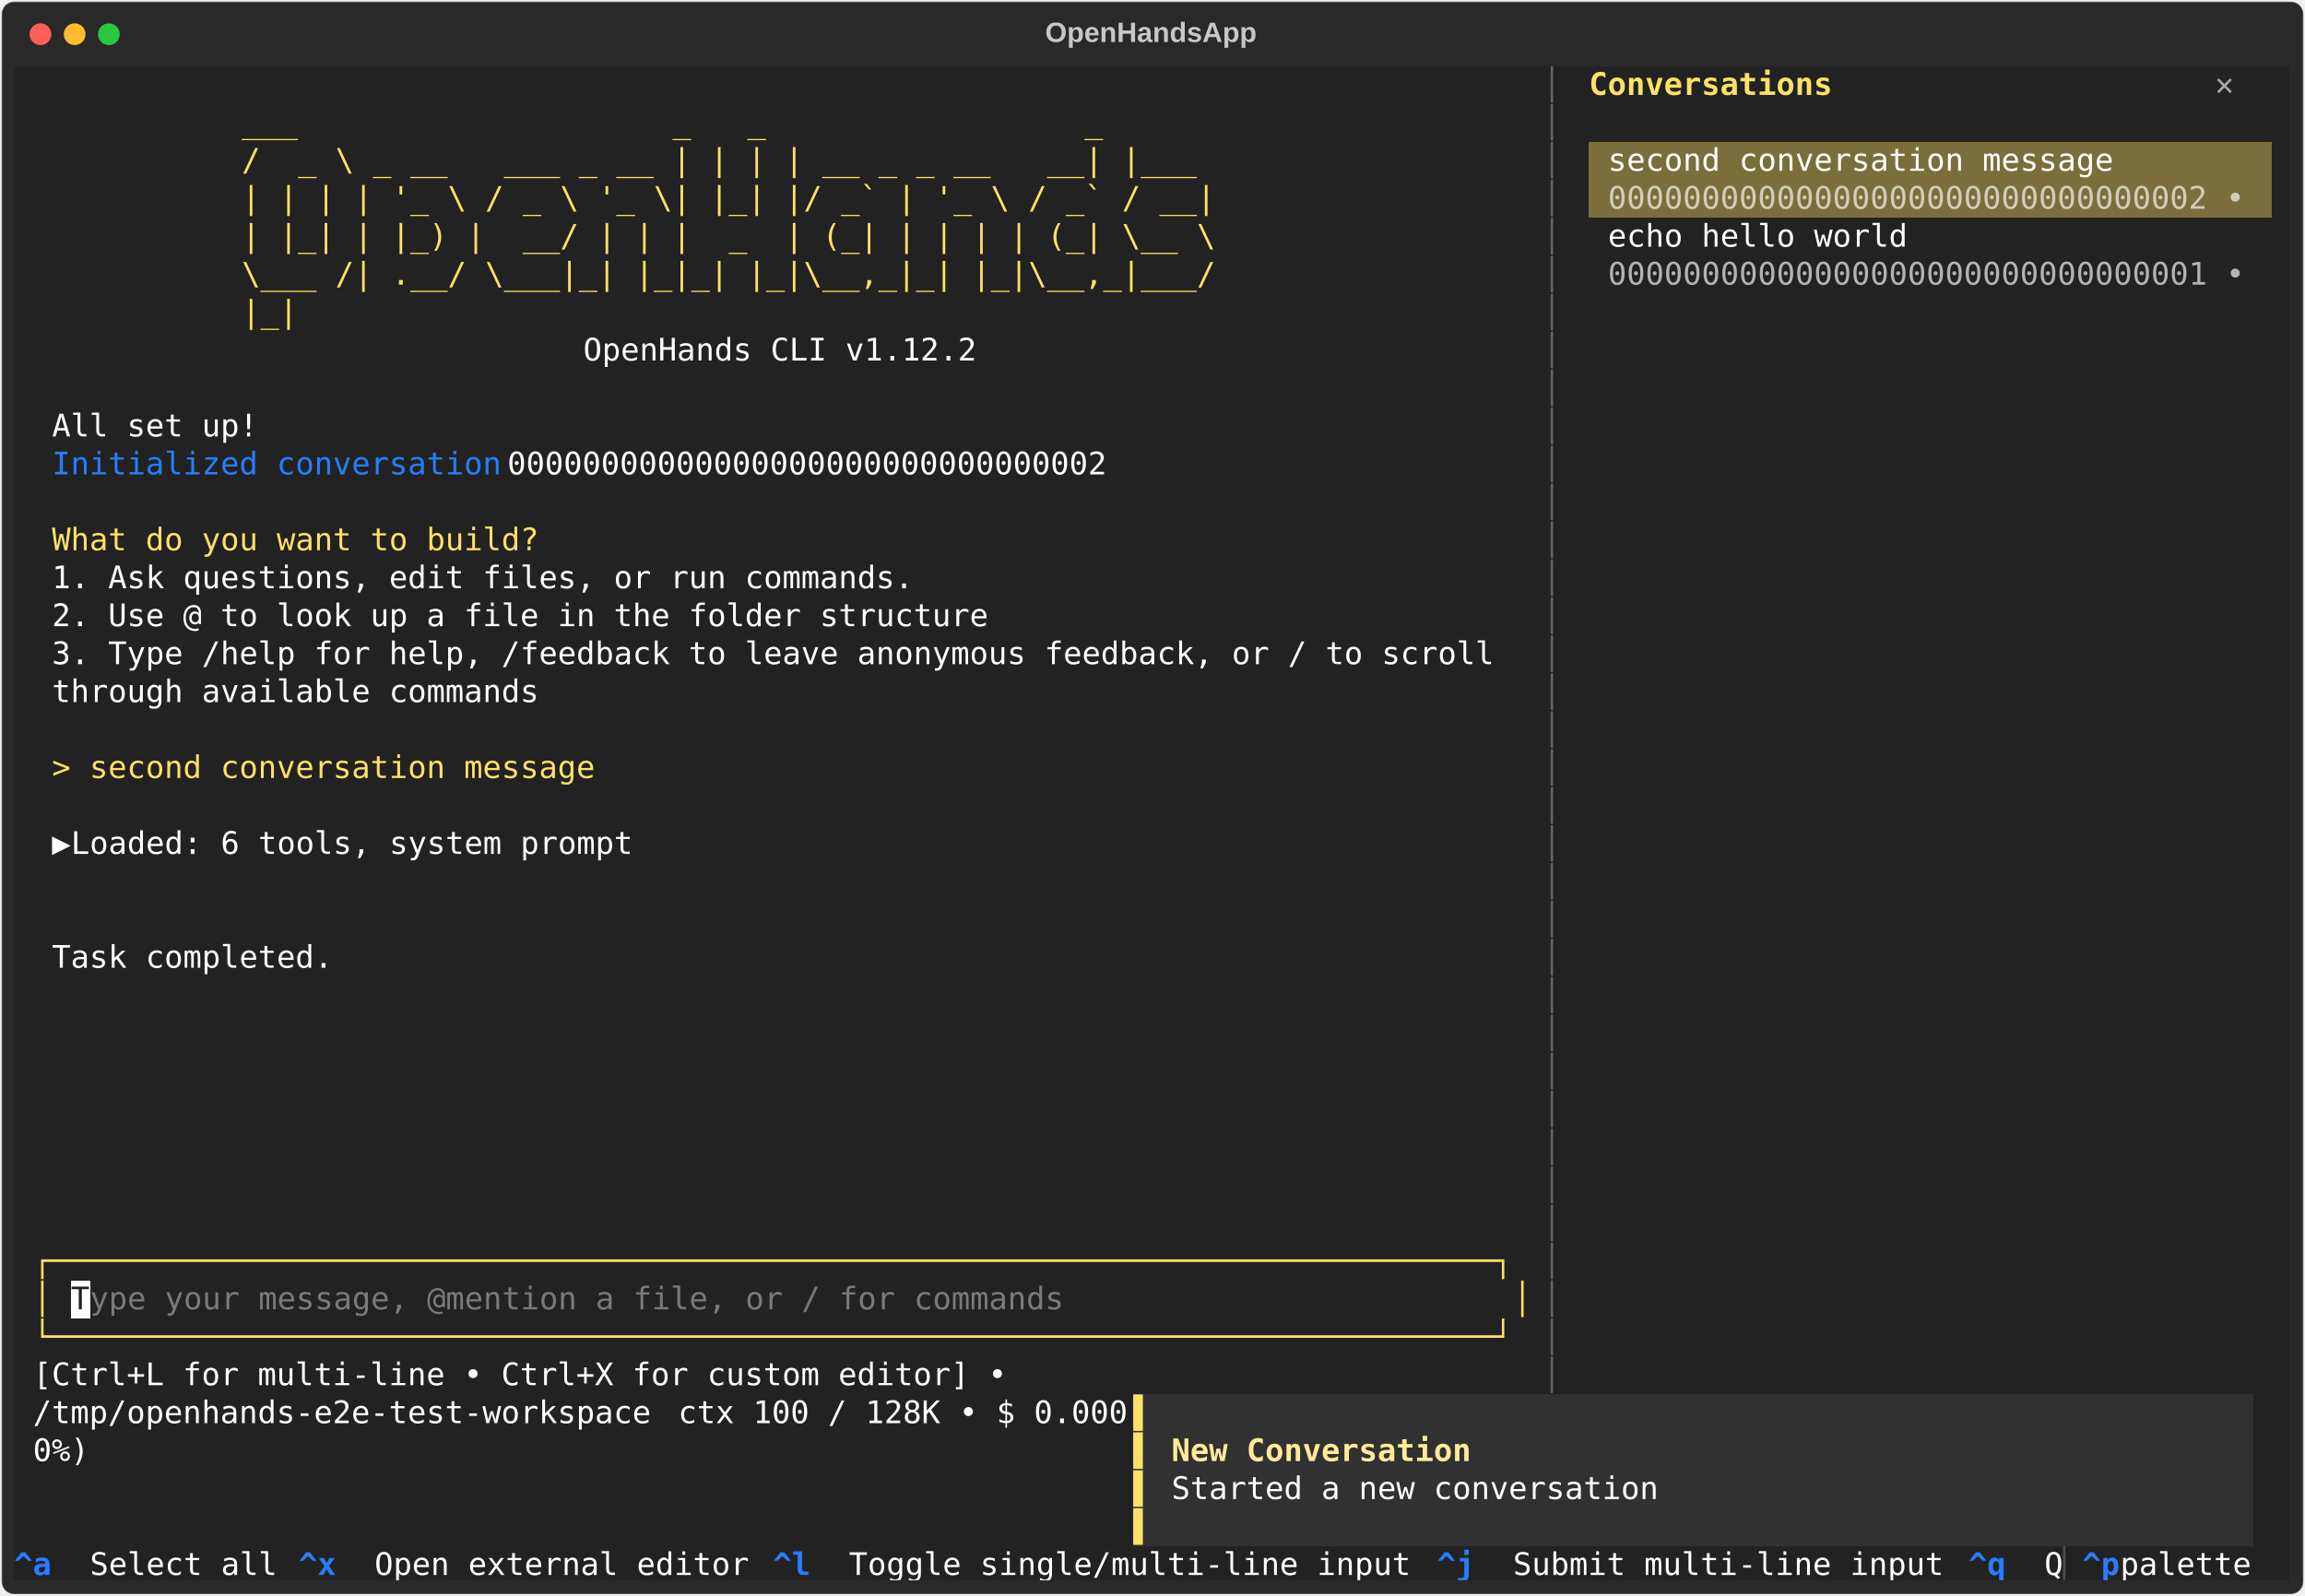
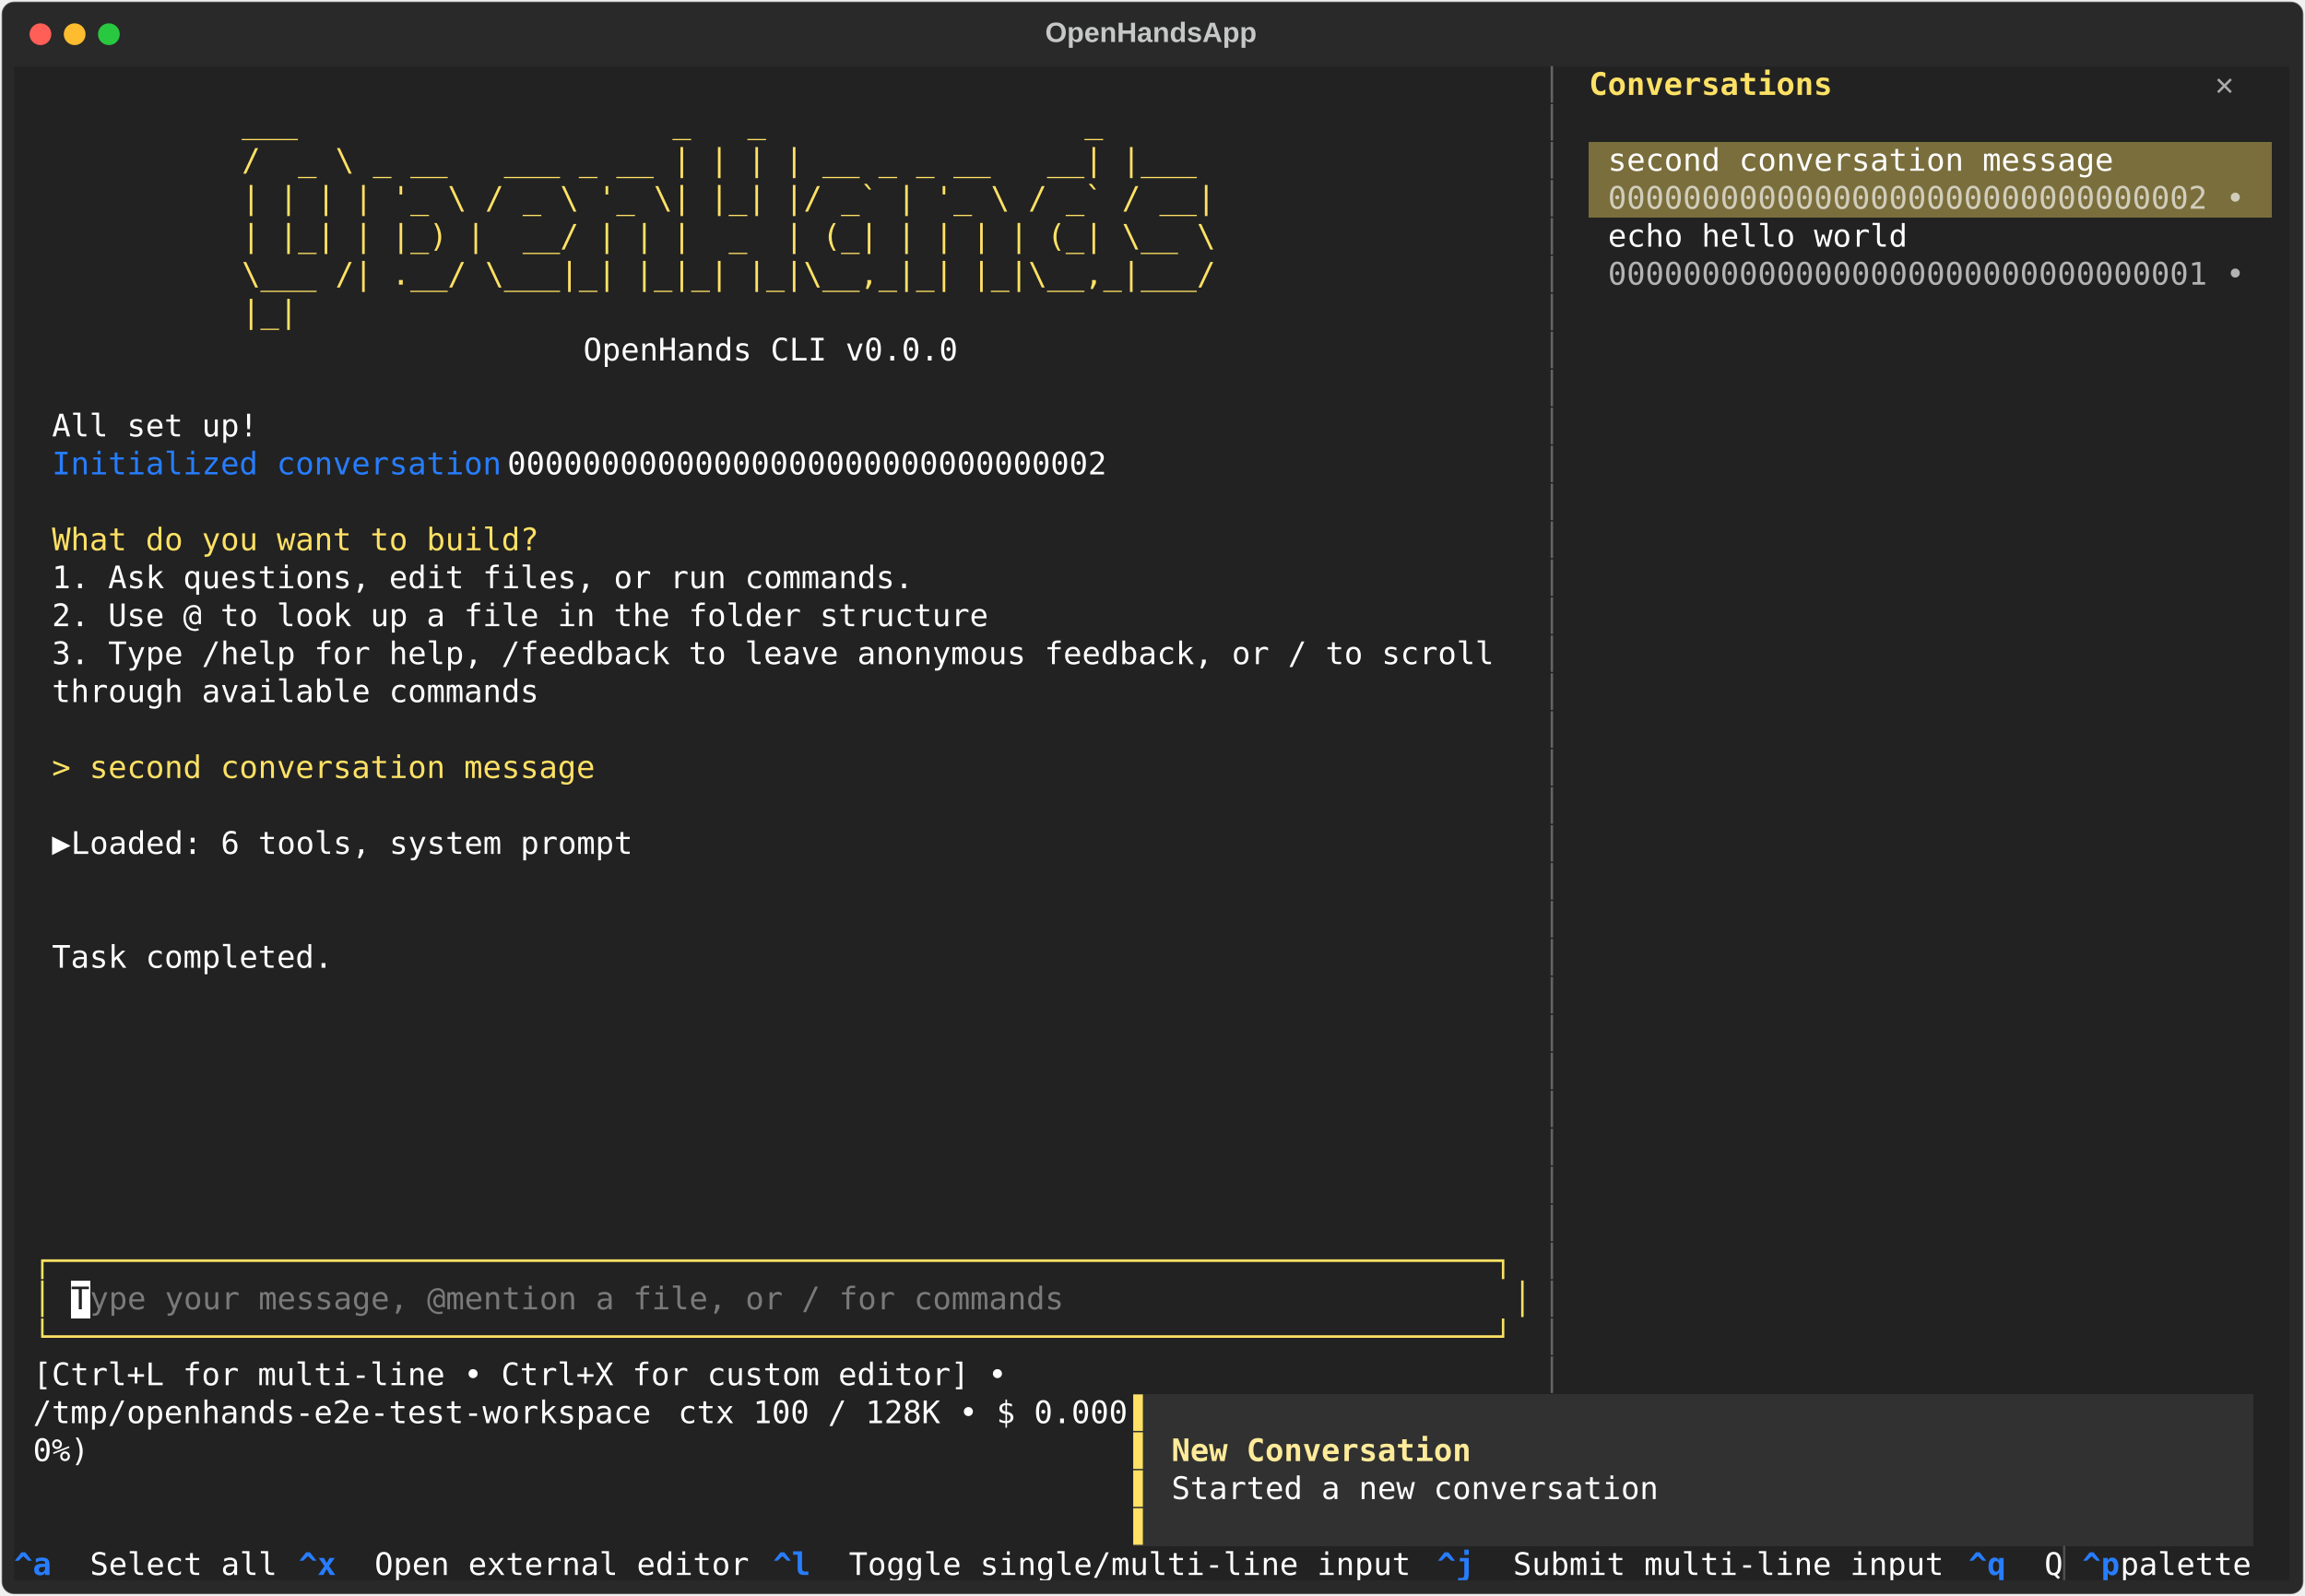
<svg xmlns="http://www.w3.org/2000/svg" class="rich-terminal" viewBox="0 0 1482 1026.0">
  <style>

    @font-face {
        font-family: "Fira Code";
        src: local("FiraCode-Regular"),
                url("https://cdnjs.cloudflare.com/ajax/libs/firacode/6.2.0/woff2/FiraCode-Regular.woff2") format("woff2"),
                url("https://cdnjs.cloudflare.com/ajax/libs/firacode/6.2.0/woff/FiraCode-Regular.woff") format("woff");
        font-style: normal;
        font-weight: 400;
    }
    @font-face {
        font-family: "Fira Code";
        src: local("FiraCode-Bold"),
                url("https://cdnjs.cloudflare.com/ajax/libs/firacode/6.2.0/woff2/FiraCode-Bold.woff2") format("woff2"),
                url("https://cdnjs.cloudflare.com/ajax/libs/firacode/6.2.0/woff/FiraCode-Bold.woff") format("woff");
        font-style: bold;
        font-weight: 700;
    }

    .terminal-matrix {
        font-family: Fira Code, monospace;
        font-size: 20px;
        line-height: 24.4px;
        font-variant-east-asian: full-width;
    }

    .terminal-title {
        font-size: 18px;
        font-weight: bold;
        font-family: arial;
    }

    .terminal-r1 { fill: #c5c8c6 }
.terminal-r2 { fill: #646464 }
.terminal-r3 { fill: #fee165;font-weight: bold }
.terminal-r4 { fill: #aaaaaa;font-weight: bold }
.terminal-r5 { fill: #ffe165 }
.terminal-r6 { fill: #ffffff }
.terminal-r7 { fill: #d1cdbc }
.terminal-r8 { fill: #b3b3b3 }
.terminal-r9 { fill: #277dff }
.terminal-r10 { fill: #fee165 }
.terminal-r11 { fill: #222222 }
.terminal-r12 { fill: #7a7a7a }
.terminal-r13 { fill: #ffeb99;font-weight: bold }
.terminal-r14 { fill: #277dff;font-weight: bold }
.terminal-r15 { fill: #4e4e4e }
    </style>
  <defs>
    <clipPath id="terminal-clip-terminal">
      <rect x="0" y="0" width="1463.0" height="975.0" />
    </clipPath>
    <clipPath id="terminal-line-0">
      <rect x="0" y="1.5" width="1464" height="24.65" />
    </clipPath>
    <clipPath id="terminal-line-1">
      <rect x="0" y="25.9" width="1464" height="24.65" />
    </clipPath>
    <clipPath id="terminal-line-2">
      <rect x="0" y="50.3" width="1464" height="24.65" />
    </clipPath>
    <clipPath id="terminal-line-3">
      <rect x="0" y="74.7" width="1464" height="24.65" />
    </clipPath>
    <clipPath id="terminal-line-4">
      <rect x="0" y="99.1" width="1464" height="24.65" />
    </clipPath>
    <clipPath id="terminal-line-5">
      <rect x="0" y="123.5" width="1464" height="24.65" />
    </clipPath>
    <clipPath id="terminal-line-6">
      <rect x="0" y="147.9" width="1464" height="24.65" />
    </clipPath>
    <clipPath id="terminal-line-7">
      <rect x="0" y="172.3" width="1464" height="24.65" />
    </clipPath>
    <clipPath id="terminal-line-8">
      <rect x="0" y="196.7" width="1464" height="24.65" />
    </clipPath>
    <clipPath id="terminal-line-9">
      <rect x="0" y="221.1" width="1464" height="24.65" />
    </clipPath>
    <clipPath id="terminal-line-10">
      <rect x="0" y="245.5" width="1464" height="24.65" />
    </clipPath>
    <clipPath id="terminal-line-11">
      <rect x="0" y="269.9" width="1464" height="24.65" />
    </clipPath>
    <clipPath id="terminal-line-12">
      <rect x="0" y="294.3" width="1464" height="24.65" />
    </clipPath>
    <clipPath id="terminal-line-13">
      <rect x="0" y="318.7" width="1464" height="24.65" />
    </clipPath>
    <clipPath id="terminal-line-14">
      <rect x="0" y="343.1" width="1464" height="24.65" />
    </clipPath>
    <clipPath id="terminal-line-15">
      <rect x="0" y="367.5" width="1464" height="24.65" />
    </clipPath>
    <clipPath id="terminal-line-16">
      <rect x="0" y="391.9" width="1464" height="24.65" />
    </clipPath>
    <clipPath id="terminal-line-17">
      <rect x="0" y="416.3" width="1464" height="24.65" />
    </clipPath>
    <clipPath id="terminal-line-18">
      <rect x="0" y="440.7" width="1464" height="24.65" />
    </clipPath>
    <clipPath id="terminal-line-19">
      <rect x="0" y="465.1" width="1464" height="24.65" />
    </clipPath>
    <clipPath id="terminal-line-20">
      <rect x="0" y="489.5" width="1464" height="24.65" />
    </clipPath>
    <clipPath id="terminal-line-21">
      <rect x="0" y="513.9" width="1464" height="24.65" />
    </clipPath>
    <clipPath id="terminal-line-22">
      <rect x="0" y="538.3" width="1464" height="24.65" />
    </clipPath>
    <clipPath id="terminal-line-23">
      <rect x="0" y="562.7" width="1464" height="24.65" />
    </clipPath>
    <clipPath id="terminal-line-24">
      <rect x="0" y="587.1" width="1464" height="24.65" />
    </clipPath>
    <clipPath id="terminal-line-25">
      <rect x="0" y="611.5" width="1464" height="24.65" />
    </clipPath>
    <clipPath id="terminal-line-26">
      <rect x="0" y="635.9" width="1464" height="24.65" />
    </clipPath>
    <clipPath id="terminal-line-27">
      <rect x="0" y="660.3" width="1464" height="24.65" />
    </clipPath>
    <clipPath id="terminal-line-28">
      <rect x="0" y="684.7" width="1464" height="24.65" />
    </clipPath>
    <clipPath id="terminal-line-29">
      <rect x="0" y="709.1" width="1464" height="24.65" />
    </clipPath>
    <clipPath id="terminal-line-30">
      <rect x="0" y="733.5" width="1464" height="24.65" />
    </clipPath>
    <clipPath id="terminal-line-31">
      <rect x="0" y="757.9" width="1464" height="24.65" />
    </clipPath>
    <clipPath id="terminal-line-32">
      <rect x="0" y="782.3" width="1464" height="24.65" />
    </clipPath>
    <clipPath id="terminal-line-33">
      <rect x="0" y="806.7" width="1464" height="24.65" />
    </clipPath>
    <clipPath id="terminal-line-34">
      <rect x="0" y="831.1" width="1464" height="24.65" />
    </clipPath>
    <clipPath id="terminal-line-35">
      <rect x="0" y="855.5" width="1464" height="24.65" />
    </clipPath>
    <clipPath id="terminal-line-36">
      <rect x="0" y="879.9" width="1464" height="24.65" />
    </clipPath>
    <clipPath id="terminal-line-37">
      <rect x="0" y="904.3" width="1464" height="24.65" />
    </clipPath>
    <clipPath id="terminal-line-38">
      <rect x="0" y="928.7" width="1464" height="24.65" />
    </clipPath>
  </defs>
  <rect fill="#292929" stroke="rgba(255,255,255,0.35)" stroke-width="1" x="1" y="1" width="1480" height="1024" rx="8" />
  <text class="terminal-title" fill="#c5c8c6" text-anchor="middle" x="740" y="27">OpenHandsApp</text>
  <g transform="translate(26,22)">
    <circle cx="0" cy="0" r="7" fill="#ff5f57" />
    <circle cx="22" cy="0" r="7" fill="#febc2e" />
    <circle cx="44" cy="0" r="7" fill="#28c840" />
  </g>
  <g transform="translate(9, 41)" clip-path="url(#terminal-clip-terminal)">
    <rect fill="#222222" x="0" y="1.5" width="988.2" height="24.65" shape-rendering="crispEdges" />
    <rect fill="#222222" x="988.2" y="1.5" width="12.2" height="24.65" shape-rendering="crispEdges" />
    <rect fill="#222222" x="1000.4" y="1.5" width="12.2" height="24.65" shape-rendering="crispEdges" />
    <rect fill="#222222" x="1012.6" y="1.5" width="158.6" height="24.65" shape-rendering="crispEdges" />
    <rect fill="#222222" x="1171.2" y="1.5" width="244" height="24.65" shape-rendering="crispEdges" />
    <rect fill="#222222" x="1415.2" y="1.5" width="36.6" height="24.65" shape-rendering="crispEdges" />
    <rect fill="#222222" x="1451.8" y="1.5" width="12.2" height="24.65" shape-rendering="crispEdges" />
    <rect fill="#222222" x="0" y="25.9" width="146.4" height="24.65" shape-rendering="crispEdges" />
    <rect fill="#222222" x="146.4" y="25.9" width="695.4" height="24.65" shape-rendering="crispEdges" />
    <rect fill="#222222" x="841.8" y="25.9" width="146.4" height="24.65" shape-rendering="crispEdges" />
    <rect fill="#222222" x="988.2" y="25.9" width="12.2" height="24.65" shape-rendering="crispEdges" />
    <rect fill="#222222" x="1000.4" y="25.9" width="463.6" height="24.65" shape-rendering="crispEdges" />
    <rect fill="#222222" x="0" y="50.3" width="146.4" height="24.65" shape-rendering="crispEdges" />
    <rect fill="#222222" x="146.4" y="50.3" width="695.4" height="24.65" shape-rendering="crispEdges" />
    <rect fill="#222222" x="841.8" y="50.3" width="146.4" height="24.65" shape-rendering="crispEdges" />
    <rect fill="#222222" x="988.2" y="50.3" width="12.2" height="24.65" shape-rendering="crispEdges" />
    <rect fill="#222222" x="1000.4" y="50.3" width="12.2" height="24.65" shape-rendering="crispEdges" />
    <rect fill="#7a6e3c" x="1012.6" y="50.3" width="12.2" height="24.65" shape-rendering="crispEdges" />
    <rect fill="#7a6e3c" x="1024.8" y="50.3" width="329.4" height="24.65" shape-rendering="crispEdges" />
    <rect fill="#7a6e3c" x="1354.2" y="50.3" width="97.6" height="24.65" shape-rendering="crispEdges" />
    <rect fill="#222222" x="1451.8" y="50.3" width="12.2" height="24.65" shape-rendering="crispEdges" />
    <rect fill="#222222" x="0" y="74.7" width="146.4" height="24.65" shape-rendering="crispEdges" />
    <rect fill="#222222" x="146.4" y="74.7" width="695.4" height="24.65" shape-rendering="crispEdges" />
    <rect fill="#222222" x="841.8" y="74.7" width="146.4" height="24.65" shape-rendering="crispEdges" />
    <rect fill="#222222" x="988.2" y="74.7" width="12.2" height="24.65" shape-rendering="crispEdges" />
    <rect fill="#222222" x="1000.4" y="74.7" width="12.2" height="24.65" shape-rendering="crispEdges" />
    <rect fill="#7a6e3c" x="1012.6" y="74.7" width="12.2" height="24.65" shape-rendering="crispEdges" />
    <rect fill="#7a6e3c" x="1024.8" y="74.7" width="414.8" height="24.65" shape-rendering="crispEdges" />
    <rect fill="#7a6e3c" x="1439.6" y="74.7" width="12.2" height="24.65" shape-rendering="crispEdges" />
    <rect fill="#222222" x="1451.8" y="74.7" width="12.2" height="24.65" shape-rendering="crispEdges" />
    <rect fill="#222222" x="0" y="99.1" width="146.4" height="24.65" shape-rendering="crispEdges" />
    <rect fill="#222222" x="146.4" y="99.1" width="695.4" height="24.65" shape-rendering="crispEdges" />
    <rect fill="#222222" x="841.8" y="99.1" width="146.4" height="24.65" shape-rendering="crispEdges" />
    <rect fill="#222222" x="988.2" y="99.1" width="12.2" height="24.65" shape-rendering="crispEdges" />
    <rect fill="#222222" x="1000.4" y="99.1" width="24.4" height="24.65" shape-rendering="crispEdges" />
    <rect fill="#222222" x="1024.8" y="99.1" width="195.2" height="24.65" shape-rendering="crispEdges" />
    <rect fill="#222222" x="1220" y="99.1" width="244" height="24.65" shape-rendering="crispEdges" />
    <rect fill="#222222" x="0" y="123.5" width="146.4" height="24.65" shape-rendering="crispEdges" />
    <rect fill="#222222" x="146.4" y="123.5" width="695.4" height="24.65" shape-rendering="crispEdges" />
    <rect fill="#222222" x="841.8" y="123.5" width="146.4" height="24.65" shape-rendering="crispEdges" />
    <rect fill="#222222" x="988.2" y="123.5" width="12.2" height="24.65" shape-rendering="crispEdges" />
    <rect fill="#222222" x="1000.4" y="123.5" width="24.4" height="24.65" shape-rendering="crispEdges" />
    <rect fill="#222222" x="1024.8" y="123.5" width="414.8" height="24.65" shape-rendering="crispEdges" />
    <rect fill="#222222" x="1439.6" y="123.5" width="24.4" height="24.65" shape-rendering="crispEdges" />
    <rect fill="#222222" x="0" y="147.9" width="146.4" height="24.65" shape-rendering="crispEdges" />
    <rect fill="#222222" x="146.4" y="147.9" width="695.4" height="24.65" shape-rendering="crispEdges" />
    <rect fill="#222222" x="841.8" y="147.9" width="146.4" height="24.65" shape-rendering="crispEdges" />
    <rect fill="#222222" x="988.2" y="147.9" width="12.2" height="24.65" shape-rendering="crispEdges" />
    <rect fill="#222222" x="1000.4" y="147.9" width="463.6" height="24.65" shape-rendering="crispEdges" />
    <rect fill="#222222" x="0" y="172.3" width="366" height="24.65" shape-rendering="crispEdges" />
-     <rect fill="#222222" x="366" y="172.3" width="256.2" height="24.65" shape-rendering="crispEdges" />
-     <rect fill="#222222" x="622.2" y="172.3" width="366" height="24.65" shape-rendering="crispEdges" />
+     <rect fill="#222222" x="366" y="172.3" width="244" height="24.65" shape-rendering="crispEdges" />
+     <rect fill="#222222" x="610" y="172.3" width="378.2" height="24.65" shape-rendering="crispEdges" />
    <rect fill="#222222" x="988.2" y="172.3" width="12.2" height="24.65" shape-rendering="crispEdges" />
    <rect fill="#222222" x="1000.4" y="172.3" width="463.6" height="24.65" shape-rendering="crispEdges" />
    <rect fill="#222222" x="0" y="196.7" width="988.2" height="24.65" shape-rendering="crispEdges" />
    <rect fill="#222222" x="988.2" y="196.7" width="12.2" height="24.65" shape-rendering="crispEdges" />
    <rect fill="#222222" x="1000.4" y="196.7" width="463.6" height="24.65" shape-rendering="crispEdges" />
    <rect fill="#222222" x="0" y="221.1" width="24.4" height="24.65" shape-rendering="crispEdges" />
    <rect fill="#222222" x="24.4" y="221.1" width="134.2" height="24.65" shape-rendering="crispEdges" />
    <rect fill="#222222" x="158.6" y="221.1" width="829.6" height="24.65" shape-rendering="crispEdges" />
    <rect fill="#222222" x="988.2" y="221.1" width="12.2" height="24.65" shape-rendering="crispEdges" />
    <rect fill="#222222" x="1000.4" y="221.1" width="463.6" height="24.65" shape-rendering="crispEdges" />
    <rect fill="#222222" x="0" y="245.5" width="24.4" height="24.65" shape-rendering="crispEdges" />
    <rect fill="#222222" x="24.4" y="245.5" width="292.8" height="24.65" shape-rendering="crispEdges" />
    <rect fill="#222222" x="317.2" y="245.5" width="402.6" height="24.65" shape-rendering="crispEdges" />
    <rect fill="#222222" x="719.8" y="245.5" width="268.4" height="24.65" shape-rendering="crispEdges" />
    <rect fill="#222222" x="988.2" y="245.5" width="12.2" height="24.65" shape-rendering="crispEdges" />
    <rect fill="#222222" x="1000.4" y="245.5" width="463.6" height="24.65" shape-rendering="crispEdges" />
    <rect fill="#222222" x="0" y="269.9" width="988.2" height="24.65" shape-rendering="crispEdges" />
    <rect fill="#222222" x="988.2" y="269.9" width="12.2" height="24.65" shape-rendering="crispEdges" />
    <rect fill="#222222" x="1000.4" y="269.9" width="463.6" height="24.65" shape-rendering="crispEdges" />
    <rect fill="#222222" x="0" y="294.3" width="24.4" height="24.65" shape-rendering="crispEdges" />
    <rect fill="#222222" x="24.4" y="294.3" width="317.2" height="24.65" shape-rendering="crispEdges" />
    <rect fill="#222222" x="341.6" y="294.3" width="646.6" height="24.65" shape-rendering="crispEdges" />
    <rect fill="#222222" x="988.2" y="294.3" width="12.2" height="24.65" shape-rendering="crispEdges" />
    <rect fill="#222222" x="1000.4" y="294.3" width="463.6" height="24.65" shape-rendering="crispEdges" />
    <rect fill="#222222" x="0" y="318.7" width="24.4" height="24.65" shape-rendering="crispEdges" />
    <rect fill="#222222" x="24.4" y="318.7" width="561.2" height="24.65" shape-rendering="crispEdges" />
    <rect fill="#222222" x="585.6" y="318.7" width="402.6" height="24.65" shape-rendering="crispEdges" />
    <rect fill="#222222" x="988.2" y="318.7" width="12.2" height="24.65" shape-rendering="crispEdges" />
    <rect fill="#222222" x="1000.4" y="318.7" width="463.6" height="24.65" shape-rendering="crispEdges" />
    <rect fill="#222222" x="0" y="343.1" width="24.4" height="24.65" shape-rendering="crispEdges" />
    <rect fill="#222222" x="24.4" y="343.1" width="610" height="24.65" shape-rendering="crispEdges" />
    <rect fill="#222222" x="634.4" y="343.1" width="353.8" height="24.65" shape-rendering="crispEdges" />
    <rect fill="#222222" x="988.2" y="343.1" width="12.2" height="24.65" shape-rendering="crispEdges" />
    <rect fill="#222222" x="1000.4" y="343.1" width="463.6" height="24.65" shape-rendering="crispEdges" />
    <rect fill="#222222" x="0" y="367.5" width="24.4" height="24.65" shape-rendering="crispEdges" />
    <rect fill="#222222" x="24.4" y="367.5" width="939.4" height="24.65" shape-rendering="crispEdges" />
    <rect fill="#222222" x="963.8" y="367.5" width="24.4" height="24.65" shape-rendering="crispEdges" />
    <rect fill="#222222" x="988.2" y="367.5" width="12.2" height="24.65" shape-rendering="crispEdges" />
    <rect fill="#222222" x="1000.4" y="367.5" width="463.6" height="24.65" shape-rendering="crispEdges" />
    <rect fill="#222222" x="0" y="391.9" width="24.4" height="24.65" shape-rendering="crispEdges" />
    <rect fill="#222222" x="24.4" y="391.9" width="317.2" height="24.65" shape-rendering="crispEdges" />
    <rect fill="#222222" x="341.6" y="391.9" width="646.6" height="24.65" shape-rendering="crispEdges" />
    <rect fill="#222222" x="988.2" y="391.9" width="12.2" height="24.65" shape-rendering="crispEdges" />
    <rect fill="#222222" x="1000.4" y="391.9" width="463.6" height="24.65" shape-rendering="crispEdges" />
    <rect fill="#222222" x="0" y="416.3" width="988.2" height="24.65" shape-rendering="crispEdges" />
    <rect fill="#222222" x="988.2" y="416.3" width="12.2" height="24.65" shape-rendering="crispEdges" />
    <rect fill="#222222" x="1000.4" y="416.3" width="463.6" height="24.65" shape-rendering="crispEdges" />
    <rect fill="#222222" x="0" y="440.7" width="24.4" height="24.65" shape-rendering="crispEdges" />
    <rect fill="#222222" x="24.4" y="440.7" width="353.8" height="24.65" shape-rendering="crispEdges" />
    <rect fill="#222222" x="378.2" y="440.7" width="610" height="24.65" shape-rendering="crispEdges" />
    <rect fill="#222222" x="988.2" y="440.7" width="12.2" height="24.65" shape-rendering="crispEdges" />
    <rect fill="#222222" x="1000.4" y="440.7" width="463.6" height="24.65" shape-rendering="crispEdges" />
    <rect fill="#222222" x="0" y="465.1" width="988.2" height="24.65" shape-rendering="crispEdges" />
    <rect fill="#222222" x="988.2" y="465.1" width="12.2" height="24.65" shape-rendering="crispEdges" />
    <rect fill="#222222" x="1000.4" y="465.1" width="463.6" height="24.65" shape-rendering="crispEdges" />
    <rect fill="#222222" x="0" y="489.5" width="24.4" height="24.65" shape-rendering="crispEdges" />
    <rect fill="#222222" x="24.4" y="489.5" width="12.2" height="24.65" shape-rendering="crispEdges" />
    <rect fill="#222222" x="36.6" y="489.5" width="378.2" height="24.65" shape-rendering="crispEdges" />
    <rect fill="#222222" x="414.8" y="489.5" width="573.4" height="24.65" shape-rendering="crispEdges" />
    <rect fill="#222222" x="988.2" y="489.5" width="12.2" height="24.65" shape-rendering="crispEdges" />
    <rect fill="#222222" x="1000.4" y="489.5" width="463.6" height="24.65" shape-rendering="crispEdges" />
    <rect fill="#222222" x="0" y="513.9" width="988.2" height="24.65" shape-rendering="crispEdges" />
    <rect fill="#222222" x="988.2" y="513.9" width="12.2" height="24.65" shape-rendering="crispEdges" />
    <rect fill="#222222" x="1000.4" y="513.9" width="463.6" height="24.65" shape-rendering="crispEdges" />
    <rect fill="#222222" x="0" y="538.3" width="988.2" height="24.65" shape-rendering="crispEdges" />
    <rect fill="#222222" x="988.2" y="538.3" width="12.2" height="24.65" shape-rendering="crispEdges" />
    <rect fill="#222222" x="1000.4" y="538.3" width="463.6" height="24.65" shape-rendering="crispEdges" />
    <rect fill="#222222" x="0" y="562.7" width="24.4" height="24.65" shape-rendering="crispEdges" />
    <rect fill="#222222" x="24.4" y="562.7" width="183" height="24.65" shape-rendering="crispEdges" />
    <rect fill="#222222" x="207.4" y="562.7" width="780.8" height="24.65" shape-rendering="crispEdges" />
    <rect fill="#222222" x="988.2" y="562.7" width="12.2" height="24.65" shape-rendering="crispEdges" />
    <rect fill="#222222" x="1000.4" y="562.7" width="463.6" height="24.65" shape-rendering="crispEdges" />
    <rect fill="#222222" x="0" y="587.1" width="988.2" height="24.65" shape-rendering="crispEdges" />
    <rect fill="#222222" x="988.2" y="587.1" width="12.2" height="24.65" shape-rendering="crispEdges" />
    <rect fill="#222222" x="1000.4" y="587.1" width="463.6" height="24.65" shape-rendering="crispEdges" />
    <rect fill="#222222" x="0" y="611.5" width="988.2" height="24.65" shape-rendering="crispEdges" />
    <rect fill="#222222" x="988.2" y="611.5" width="12.2" height="24.65" shape-rendering="crispEdges" />
    <rect fill="#222222" x="1000.4" y="611.5" width="463.6" height="24.65" shape-rendering="crispEdges" />
    <rect fill="#222222" x="0" y="635.9" width="988.2" height="24.65" shape-rendering="crispEdges" />
    <rect fill="#222222" x="988.2" y="635.9" width="12.2" height="24.65" shape-rendering="crispEdges" />
    <rect fill="#222222" x="1000.4" y="635.9" width="463.6" height="24.65" shape-rendering="crispEdges" />
    <rect fill="#222222" x="0" y="660.3" width="988.2" height="24.65" shape-rendering="crispEdges" />
    <rect fill="#222222" x="988.2" y="660.3" width="12.2" height="24.65" shape-rendering="crispEdges" />
    <rect fill="#222222" x="1000.4" y="660.3" width="463.6" height="24.65" shape-rendering="crispEdges" />
    <rect fill="#222222" x="0" y="684.7" width="988.2" height="24.65" shape-rendering="crispEdges" />
    <rect fill="#222222" x="988.2" y="684.7" width="12.2" height="24.65" shape-rendering="crispEdges" />
    <rect fill="#222222" x="1000.4" y="684.7" width="463.6" height="24.65" shape-rendering="crispEdges" />
    <rect fill="#222222" x="0" y="709.1" width="988.2" height="24.65" shape-rendering="crispEdges" />
    <rect fill="#222222" x="988.2" y="709.1" width="12.2" height="24.65" shape-rendering="crispEdges" />
    <rect fill="#222222" x="1000.4" y="709.1" width="463.6" height="24.65" shape-rendering="crispEdges" />
    <rect fill="#222222" x="0" y="733.5" width="12.2" height="24.65" shape-rendering="crispEdges" />
    <rect fill="#222222" x="12.2" y="733.5" width="12.2" height="24.65" shape-rendering="crispEdges" />
    <rect fill="#222222" x="24.4" y="733.5" width="963.8" height="24.65" shape-rendering="crispEdges" />
    <rect fill="#222222" x="988.2" y="733.5" width="12.2" height="24.65" shape-rendering="crispEdges" />
    <rect fill="#222222" x="1000.4" y="733.5" width="463.6" height="24.65" shape-rendering="crispEdges" />
    <rect fill="#222222" x="0" y="757.9" width="12.2" height="24.65" shape-rendering="crispEdges" />
    <rect fill="#222222" x="12.2" y="757.9" width="963.8" height="24.65" shape-rendering="crispEdges" />
    <rect fill="#222222" x="976" y="757.9" width="12.2" height="24.65" shape-rendering="crispEdges" />
    <rect fill="#222222" x="988.2" y="757.9" width="12.2" height="24.65" shape-rendering="crispEdges" />
    <rect fill="#222222" x="1000.4" y="757.9" width="463.6" height="24.65" shape-rendering="crispEdges" />
    <rect fill="#222222" x="0" y="782.3" width="12.2" height="24.65" shape-rendering="crispEdges" />
    <rect fill="#222222" x="12.2" y="782.3" width="12.2" height="24.65" shape-rendering="crispEdges" />
    <rect fill="#222222" x="24.4" y="782.3" width="12.2" height="24.65" shape-rendering="crispEdges" />
    <rect fill="#ffffff" x="36.6" y="782.3" width="12.2" height="24.65" shape-rendering="crispEdges" />
    <rect fill="#222222" x="48.8" y="782.3" width="634.4" height="24.65" shape-rendering="crispEdges" />
    <rect fill="#222222" x="683.2" y="782.3" width="280.6" height="24.65" shape-rendering="crispEdges" />
    <rect fill="#222222" x="963.8" y="782.3" width="12.2" height="24.65" shape-rendering="crispEdges" />
    <rect fill="#222222" x="976" y="782.3" width="12.2" height="24.65" shape-rendering="crispEdges" />
    <rect fill="#222222" x="988.2" y="782.3" width="12.2" height="24.65" shape-rendering="crispEdges" />
    <rect fill="#222222" x="1000.4" y="782.3" width="463.6" height="24.65" shape-rendering="crispEdges" />
    <rect fill="#222222" x="0" y="806.7" width="12.2" height="24.65" shape-rendering="crispEdges" />
    <rect fill="#222222" x="12.2" y="806.7" width="963.8" height="24.65" shape-rendering="crispEdges" />
    <rect fill="#222222" x="976" y="806.7" width="12.2" height="24.65" shape-rendering="crispEdges" />
    <rect fill="#222222" x="988.2" y="806.7" width="12.2" height="24.65" shape-rendering="crispEdges" />
    <rect fill="#222222" x="1000.4" y="806.7" width="463.6" height="24.65" shape-rendering="crispEdges" />
    <rect fill="#222222" x="0" y="831.1" width="12.2" height="24.65" shape-rendering="crispEdges" />
    <rect fill="#222222" x="12.2" y="831.1" width="634.4" height="24.65" shape-rendering="crispEdges" />
    <rect fill="#222222" x="646.6" y="831.1" width="341.6" height="24.65" shape-rendering="crispEdges" />
    <rect fill="#222222" x="988.2" y="831.1" width="12.2" height="24.65" shape-rendering="crispEdges" />
    <rect fill="#222222" x="1000.4" y="831.1" width="463.6" height="24.65" shape-rendering="crispEdges" />
    <rect fill="#222222" x="0" y="855.5" width="12.2" height="24.65" shape-rendering="crispEdges" />
    <rect fill="#222222" x="12.2" y="855.5" width="414.8" height="24.65" shape-rendering="crispEdges" />
    <rect fill="#222222" x="427" y="855.5" width="292.8" height="24.65" shape-rendering="crispEdges" />
    <rect fill="#313131" x="719.8" y="855.5" width="12.2" height="24.65" shape-rendering="crispEdges" />
    <rect fill="#313131" x="732" y="855.5" width="707.6" height="24.65" shape-rendering="crispEdges" />
    <rect fill="#222222" x="1439.6" y="855.5" width="24.4" height="24.65" shape-rendering="crispEdges" />
    <rect fill="#222222" x="0" y="879.9" width="12.2" height="24.65" shape-rendering="crispEdges" />
    <rect fill="#222222" x="12.2" y="879.9" width="36.6" height="24.65" shape-rendering="crispEdges" />
    <rect fill="#222222" x="48.8" y="879.9" width="671" height="24.65" shape-rendering="crispEdges" />
    <rect fill="#313131" x="719.8" y="879.9" width="12.2" height="24.65" shape-rendering="crispEdges" />
    <rect fill="#313131" x="732" y="879.9" width="12.2" height="24.65" shape-rendering="crispEdges" />
    <rect fill="#313131" x="744.2" y="879.9" width="195.2" height="24.65" shape-rendering="crispEdges" />
    <rect fill="#313131" x="939.4" y="879.9" width="500.2" height="24.65" shape-rendering="crispEdges" />
    <rect fill="#222222" x="1439.6" y="879.9" width="24.4" height="24.65" shape-rendering="crispEdges" />
    <rect fill="#222222" x="0" y="904.3" width="719.8" height="24.65" shape-rendering="crispEdges" />
    <rect fill="#313131" x="719.8" y="904.3" width="12.2" height="24.65" shape-rendering="crispEdges" />
    <rect fill="#313131" x="732" y="904.3" width="12.2" height="24.65" shape-rendering="crispEdges" />
    <rect fill="#313131" x="744.2" y="904.3" width="317.2" height="24.65" shape-rendering="crispEdges" />
    <rect fill="#313131" x="1061.4" y="904.3" width="378.2" height="24.65" shape-rendering="crispEdges" />
    <rect fill="#222222" x="1439.6" y="904.3" width="24.4" height="24.65" shape-rendering="crispEdges" />
    <rect fill="#222222" x="0" y="928.7" width="719.8" height="24.65" shape-rendering="crispEdges" />
    <rect fill="#313131" x="719.8" y="928.7" width="12.2" height="24.65" shape-rendering="crispEdges" />
    <rect fill="#313131" x="732" y="928.7" width="707.6" height="24.65" shape-rendering="crispEdges" />
    <rect fill="#222222" x="1439.6" y="928.7" width="24.4" height="24.65" shape-rendering="crispEdges" />
    <rect fill="#222222" x="0" y="953.1" width="48.8" height="24.65" shape-rendering="crispEdges" />
    <rect fill="#222222" x="48.8" y="953.1" width="134.2" height="24.65" shape-rendering="crispEdges" />
    <rect fill="#222222" x="183" y="953.1" width="48.8" height="24.65" shape-rendering="crispEdges" />
    <rect fill="#222222" x="231.8" y="953.1" width="256.2" height="24.65" shape-rendering="crispEdges" />
    <rect fill="#222222" x="488" y="953.1" width="48.8" height="24.65" shape-rendering="crispEdges" />
    <rect fill="#222222" x="536.8" y="953.1" width="378.2" height="24.65" shape-rendering="crispEdges" />
    <rect fill="#222222" x="915" y="953.1" width="48.8" height="24.65" shape-rendering="crispEdges" />
    <rect fill="#222222" x="963.8" y="953.1" width="292.8" height="24.65" shape-rendering="crispEdges" />
    <rect fill="#222222" x="1256.6" y="953.1" width="48.8" height="24.65" shape-rendering="crispEdges" />
    <rect fill="#222222" x="1305.4" y="953.1" width="12.2" height="24.65" shape-rendering="crispEdges" />
    <rect fill="#222222" x="1317.6" y="953.1" width="12.2" height="24.65" shape-rendering="crispEdges" />
    <rect fill="#222222" x="1329.8" y="953.1" width="24.4" height="24.65" shape-rendering="crispEdges" />
    <rect fill="#222222" x="1354.2" y="953.1" width="97.6" height="24.65" shape-rendering="crispEdges" />
    <rect fill="#222222" x="1451.8" y="953.1" width="12.2" height="24.65" shape-rendering="crispEdges" />
    <g class="terminal-matrix">
      <text class="terminal-r2" x="988.2" y="20" textLength="12.2" clip-path="url(#terminal-line-0)">▏</text>
      <text class="terminal-r3" x="1012.6" y="20" textLength="158.6" clip-path="url(#terminal-line-0)">Conversations</text>
      <text class="terminal-r4" x="1415.2" y="20" textLength="36.6" clip-path="url(#terminal-line-0)"> ✕ </text>
      <text class="terminal-r1" x="1464" y="20" textLength="12.2" clip-path="url(#terminal-line-0)">
</text>
      <text class="terminal-r5" x="146.4" y="44.4" textLength="695.4" clip-path="url(#terminal-line-1)">     ___                    _   _                 _      </text>
      <text class="terminal-r2" x="988.2" y="44.4" textLength="12.2" clip-path="url(#terminal-line-1)">▏</text>
      <text class="terminal-r1" x="1464" y="44.4" textLength="12.2" clip-path="url(#terminal-line-1)">
</text>
      <text class="terminal-r5" x="146.4" y="68.8" textLength="695.4" clip-path="url(#terminal-line-2)">    /  _ \ _ __   ___ _ __ | | | | __ _ _ __   __| |___  </text>
      <text class="terminal-r2" x="988.2" y="68.8" textLength="12.2" clip-path="url(#terminal-line-2)">▏</text>
      <text class="terminal-r6" x="1024.8" y="68.8" textLength="329.4" clip-path="url(#terminal-line-2)">second conversation message</text>
      <text class="terminal-r1" x="1464" y="68.8" textLength="12.2" clip-path="url(#terminal-line-2)">
</text>
      <text class="terminal-r5" x="146.4" y="93.2" textLength="695.4" clip-path="url(#terminal-line-3)">    | | | | '_ \ / _ \ '_ \| |_| |/ _` | '_ \ / _` / __| </text>
      <text class="terminal-r2" x="988.2" y="93.2" textLength="12.2" clip-path="url(#terminal-line-3)">▏</text>
      <text class="terminal-r7" x="1024.8" y="93.2" textLength="414.8" clip-path="url(#terminal-line-3)">00000000000000000000000000000002 •</text>
      <text class="terminal-r1" x="1464" y="93.2" textLength="12.2" clip-path="url(#terminal-line-3)">
</text>
      <text class="terminal-r5" x="146.4" y="117.6" textLength="695.4" clip-path="url(#terminal-line-4)">    | |_| | |_) |  __/ | | |  _  | (_| | | | | (_| \__ \ </text>
      <text class="terminal-r2" x="988.2" y="117.6" textLength="12.2" clip-path="url(#terminal-line-4)">▏</text>
      <text class="terminal-r6" x="1024.8" y="117.6" textLength="195.2" clip-path="url(#terminal-line-4)">echo hello world</text>
      <text class="terminal-r1" x="1464" y="117.6" textLength="12.2" clip-path="url(#terminal-line-4)">
</text>
      <text class="terminal-r5" x="146.4" y="142" textLength="695.4" clip-path="url(#terminal-line-5)">    \___ /| .__/ \___|_| |_|_| |_|\__,_|_| |_|\__,_|___/ </text>
      <text class="terminal-r2" x="988.2" y="142" textLength="12.2" clip-path="url(#terminal-line-5)">▏</text>
      <text class="terminal-r8" x="1024.8" y="142" textLength="414.8" clip-path="url(#terminal-line-5)">00000000000000000000000000000001 •</text>
      <text class="terminal-r1" x="1464" y="142" textLength="12.2" clip-path="url(#terminal-line-5)">
</text>
      <text class="terminal-r5" x="146.4" y="166.4" textLength="695.4" clip-path="url(#terminal-line-6)">          |_|                                            </text>
      <text class="terminal-r2" x="988.2" y="166.4" textLength="12.2" clip-path="url(#terminal-line-6)">▏</text>
      <text class="terminal-r1" x="1464" y="166.4" textLength="12.2" clip-path="url(#terminal-line-6)">
</text>
-       <text class="terminal-r6" x="366" y="190.8" textLength="256.2" clip-path="url(#terminal-line-7)">OpenHands CLI v1.12.2</text>
+       <text class="terminal-r6" x="366" y="190.8" textLength="244" clip-path="url(#terminal-line-7)">OpenHands CLI v0.0.0</text>
      <text class="terminal-r2" x="988.2" y="190.8" textLength="12.2" clip-path="url(#terminal-line-7)">▏</text>
      <text class="terminal-r1" x="1464" y="190.8" textLength="12.2" clip-path="url(#terminal-line-7)">
</text>
      <text class="terminal-r2" x="988.2" y="215.2" textLength="12.2" clip-path="url(#terminal-line-8)">▏</text>
      <text class="terminal-r1" x="1464" y="215.2" textLength="12.2" clip-path="url(#terminal-line-8)">
</text>
      <text class="terminal-r6" x="24.4" y="239.6" textLength="134.2" clip-path="url(#terminal-line-9)">All set up!</text>
      <text class="terminal-r2" x="988.2" y="239.6" textLength="12.2" clip-path="url(#terminal-line-9)">▏</text>
      <text class="terminal-r1" x="1464" y="239.6" textLength="12.2" clip-path="url(#terminal-line-9)">
</text>
      <text class="terminal-r9" x="24.4" y="264" textLength="292.8" clip-path="url(#terminal-line-10)">Initialized conversation</text>
      <text class="terminal-r6" x="317.2" y="264" textLength="402.6" clip-path="url(#terminal-line-10)"> 00000000000000000000000000000002</text>
      <text class="terminal-r2" x="988.2" y="264" textLength="12.2" clip-path="url(#terminal-line-10)">▏</text>
      <text class="terminal-r1" x="1464" y="264" textLength="12.2" clip-path="url(#terminal-line-10)">
</text>
      <text class="terminal-r2" x="988.2" y="288.4" textLength="12.2" clip-path="url(#terminal-line-11)">▏</text>
      <text class="terminal-r1" x="1464" y="288.4" textLength="12.2" clip-path="url(#terminal-line-11)">
</text>
      <text class="terminal-r5" x="24.4" y="312.8" textLength="317.2" clip-path="url(#terminal-line-12)">What do you want to build?</text>
      <text class="terminal-r2" x="988.2" y="312.8" textLength="12.2" clip-path="url(#terminal-line-12)">▏</text>
      <text class="terminal-r1" x="1464" y="312.8" textLength="12.2" clip-path="url(#terminal-line-12)">
</text>
      <text class="terminal-r6" x="24.4" y="337.2" textLength="561.2" clip-path="url(#terminal-line-13)">1. Ask questions, edit files, or run commands.</text>
      <text class="terminal-r2" x="988.2" y="337.2" textLength="12.2" clip-path="url(#terminal-line-13)">▏</text>
      <text class="terminal-r1" x="1464" y="337.2" textLength="12.2" clip-path="url(#terminal-line-13)">
</text>
      <text class="terminal-r6" x="24.4" y="361.6" textLength="610" clip-path="url(#terminal-line-14)">2. Use @ to look up a file in the folder structure</text>
      <text class="terminal-r2" x="988.2" y="361.6" textLength="12.2" clip-path="url(#terminal-line-14)">▏</text>
      <text class="terminal-r1" x="1464" y="361.6" textLength="12.2" clip-path="url(#terminal-line-14)">
</text>
      <text class="terminal-r6" x="24.4" y="386" textLength="939.4" clip-path="url(#terminal-line-15)">3. Type /help for help, /feedback to leave anonymous feedback, or / to scroll</text>
      <text class="terminal-r2" x="988.2" y="386" textLength="12.2" clip-path="url(#terminal-line-15)">▏</text>
      <text class="terminal-r1" x="1464" y="386" textLength="12.2" clip-path="url(#terminal-line-15)">
</text>
      <text class="terminal-r6" x="24.4" y="410.4" textLength="317.2" clip-path="url(#terminal-line-16)">through available commands</text>
      <text class="terminal-r2" x="988.2" y="410.4" textLength="12.2" clip-path="url(#terminal-line-16)">▏</text>
      <text class="terminal-r1" x="1464" y="410.4" textLength="12.2" clip-path="url(#terminal-line-16)">
</text>
      <text class="terminal-r2" x="988.2" y="434.8" textLength="12.2" clip-path="url(#terminal-line-17)">▏</text>
      <text class="terminal-r1" x="1464" y="434.8" textLength="12.2" clip-path="url(#terminal-line-17)">
</text>
      <text class="terminal-r10" x="24.4" y="459.2" textLength="353.8" clip-path="url(#terminal-line-18)">&gt; second conversation message</text>
      <text class="terminal-r2" x="988.2" y="459.2" textLength="12.2" clip-path="url(#terminal-line-18)">▏</text>
      <text class="terminal-r1" x="1464" y="459.2" textLength="12.2" clip-path="url(#terminal-line-18)">
</text>
      <text class="terminal-r2" x="988.2" y="483.6" textLength="12.2" clip-path="url(#terminal-line-19)">▏</text>
      <text class="terminal-r1" x="1464" y="483.6" textLength="12.2" clip-path="url(#terminal-line-19)">
</text>
      <text class="terminal-r6" x="24.4" y="508" textLength="12.2" clip-path="url(#terminal-line-20)">▶</text>
      <text class="terminal-r6" x="36.6" y="508" textLength="378.2" clip-path="url(#terminal-line-20)"> Loaded: 6 tools, system prompt</text>
      <text class="terminal-r2" x="988.2" y="508" textLength="12.2" clip-path="url(#terminal-line-20)">▏</text>
      <text class="terminal-r1" x="1464" y="508" textLength="12.2" clip-path="url(#terminal-line-20)">
</text>
      <text class="terminal-r2" x="988.2" y="532.4" textLength="12.2" clip-path="url(#terminal-line-21)">▏</text>
      <text class="terminal-r1" x="1464" y="532.4" textLength="12.2" clip-path="url(#terminal-line-21)">
</text>
      <text class="terminal-r2" x="988.2" y="556.8" textLength="12.2" clip-path="url(#terminal-line-22)">▏</text>
      <text class="terminal-r1" x="1464" y="556.8" textLength="12.2" clip-path="url(#terminal-line-22)">
</text>
      <text class="terminal-r6" x="24.4" y="581.2" textLength="183" clip-path="url(#terminal-line-23)">Task completed.</text>
      <text class="terminal-r2" x="988.2" y="581.2" textLength="12.2" clip-path="url(#terminal-line-23)">▏</text>
      <text class="terminal-r1" x="1464" y="581.2" textLength="12.2" clip-path="url(#terminal-line-23)">
</text>
      <text class="terminal-r2" x="988.2" y="605.6" textLength="12.2" clip-path="url(#terminal-line-24)">▏</text>
      <text class="terminal-r1" x="1464" y="605.6" textLength="12.2" clip-path="url(#terminal-line-24)">
</text>
      <text class="terminal-r2" x="988.2" y="630" textLength="12.2" clip-path="url(#terminal-line-25)">▏</text>
      <text class="terminal-r1" x="1464" y="630" textLength="12.2" clip-path="url(#terminal-line-25)">
</text>
      <text class="terminal-r2" x="988.2" y="654.4" textLength="12.2" clip-path="url(#terminal-line-26)">▏</text>
      <text class="terminal-r1" x="1464" y="654.4" textLength="12.2" clip-path="url(#terminal-line-26)">
</text>
      <text class="terminal-r2" x="988.2" y="678.8" textLength="12.2" clip-path="url(#terminal-line-27)">▏</text>
      <text class="terminal-r1" x="1464" y="678.8" textLength="12.2" clip-path="url(#terminal-line-27)">
</text>
      <text class="terminal-r2" x="988.2" y="703.2" textLength="12.2" clip-path="url(#terminal-line-28)">▏</text>
      <text class="terminal-r1" x="1464" y="703.2" textLength="12.2" clip-path="url(#terminal-line-28)">
</text>
      <text class="terminal-r2" x="988.2" y="727.6" textLength="12.2" clip-path="url(#terminal-line-29)">▏</text>
      <text class="terminal-r1" x="1464" y="727.6" textLength="12.2" clip-path="url(#terminal-line-29)">
</text>
      <text class="terminal-r2" x="988.2" y="752" textLength="12.2" clip-path="url(#terminal-line-30)">▏</text>
      <text class="terminal-r1" x="1464" y="752" textLength="12.2" clip-path="url(#terminal-line-30)">
</text>
      <text class="terminal-r10" x="12.2" y="776.4" textLength="963.8" clip-path="url(#terminal-line-31)">┌─────────────────────────────────────────────────────────────────────────────┐</text>
      <text class="terminal-r2" x="988.2" y="776.4" textLength="12.2" clip-path="url(#terminal-line-31)">▏</text>
      <text class="terminal-r1" x="1464" y="776.4" textLength="12.2" clip-path="url(#terminal-line-31)">
</text>
      <text class="terminal-r10" x="12.2" y="800.8" textLength="12.2" clip-path="url(#terminal-line-32)">│</text>
      <text class="terminal-r11" x="36.6" y="800.8" textLength="12.2" clip-path="url(#terminal-line-32)">T</text>
      <text class="terminal-r12" x="48.8" y="800.8" textLength="634.4" clip-path="url(#terminal-line-32)">ype your message, @mention a file, or / for commands</text>
      <text class="terminal-r10" x="963.8" y="800.8" textLength="12.2" clip-path="url(#terminal-line-32)">│</text>
      <text class="terminal-r2" x="988.2" y="800.8" textLength="12.2" clip-path="url(#terminal-line-32)">▏</text>
      <text class="terminal-r1" x="1464" y="800.8" textLength="12.2" clip-path="url(#terminal-line-32)">
</text>
      <text class="terminal-r10" x="12.2" y="825.2" textLength="963.8" clip-path="url(#terminal-line-33)">└─────────────────────────────────────────────────────────────────────────────┘</text>
      <text class="terminal-r2" x="988.2" y="825.2" textLength="12.2" clip-path="url(#terminal-line-33)">▏</text>
      <text class="terminal-r1" x="1464" y="825.2" textLength="12.2" clip-path="url(#terminal-line-33)">
</text>
      <text class="terminal-r6" x="12.2" y="849.6" textLength="634.4" clip-path="url(#terminal-line-34)">[Ctrl+L for multi-line • Ctrl+X for custom editor] •</text>
      <text class="terminal-r2" x="988.2" y="849.6" textLength="12.2" clip-path="url(#terminal-line-34)">▏</text>
      <text class="terminal-r1" x="1464" y="849.6" textLength="12.2" clip-path="url(#terminal-line-34)">
</text>
      <text class="terminal-r6" x="12.2" y="874" textLength="414.8" clip-path="url(#terminal-line-35)">/tmp/openhands-e2e-test-workspace </text>
      <text class="terminal-r6" x="427" y="874" textLength="292.8" clip-path="url(#terminal-line-35)">ctx 100 / 128K • $ 0.000</text>
      <text class="terminal-r10" x="719.8" y="874" textLength="12.2" clip-path="url(#terminal-line-35)">▌</text>
      <text class="terminal-r1" x="1464" y="874" textLength="12.2" clip-path="url(#terminal-line-35)">
</text>
      <text class="terminal-r6" x="12.2" y="898.4" textLength="36.6" clip-path="url(#terminal-line-36)">0%)</text>
      <text class="terminal-r10" x="719.8" y="898.4" textLength="12.2" clip-path="url(#terminal-line-36)">▌</text>
      <text class="terminal-r13" x="744.2" y="898.4" textLength="195.2" clip-path="url(#terminal-line-36)">New Conversation</text>
      <text class="terminal-r1" x="1464" y="898.4" textLength="12.2" clip-path="url(#terminal-line-36)">
</text>
      <text class="terminal-r10" x="719.8" y="922.8" textLength="12.2" clip-path="url(#terminal-line-37)">▌</text>
      <text class="terminal-r6" x="744.2" y="922.8" textLength="317.2" clip-path="url(#terminal-line-37)">Started a new conversation</text>
      <text class="terminal-r1" x="1464" y="922.8" textLength="12.2" clip-path="url(#terminal-line-37)">
</text>
      <text class="terminal-r10" x="719.8" y="947.2" textLength="12.2" clip-path="url(#terminal-line-38)">▌</text>
      <text class="terminal-r1" x="1464" y="947.2" textLength="12.2" clip-path="url(#terminal-line-38)">
</text>
      <text class="terminal-r14" x="0" y="971.6" textLength="48.8" clip-path="url(#terminal-line-39)"> ^a </text>
      <text class="terminal-r6" x="48.8" y="971.6" textLength="134.2" clip-path="url(#terminal-line-39)">Select all </text>
      <text class="terminal-r14" x="183" y="971.6" textLength="48.8" clip-path="url(#terminal-line-39)"> ^x </text>
      <text class="terminal-r6" x="231.8" y="971.6" textLength="256.2" clip-path="url(#terminal-line-39)">Open external editor </text>
      <text class="terminal-r14" x="488" y="971.6" textLength="48.8" clip-path="url(#terminal-line-39)"> ^l </text>
      <text class="terminal-r6" x="536.8" y="971.6" textLength="378.2" clip-path="url(#terminal-line-39)">Toggle single/multi-line input </text>
      <text class="terminal-r14" x="915" y="971.6" textLength="48.8" clip-path="url(#terminal-line-39)"> ^j </text>
      <text class="terminal-r6" x="963.8" y="971.6" textLength="292.8" clip-path="url(#terminal-line-39)">Submit multi-line input </text>
      <text class="terminal-r14" x="1256.6" y="971.6" textLength="48.8" clip-path="url(#terminal-line-39)"> ^q </text>
      <text class="terminal-r6" x="1305.4" y="971.6" textLength="12.2" clip-path="url(#terminal-line-39)">Q</text>
      <text class="terminal-r15" x="1317.6" y="971.6" textLength="12.2" clip-path="url(#terminal-line-39)">▏</text>
      <text class="terminal-r14" x="1329.8" y="971.6" textLength="24.4" clip-path="url(#terminal-line-39)">^p</text>
      <text class="terminal-r6" x="1354.2" y="971.6" textLength="97.6" clip-path="url(#terminal-line-39)"> palette</text>
    </g>
  </g>
</svg>
